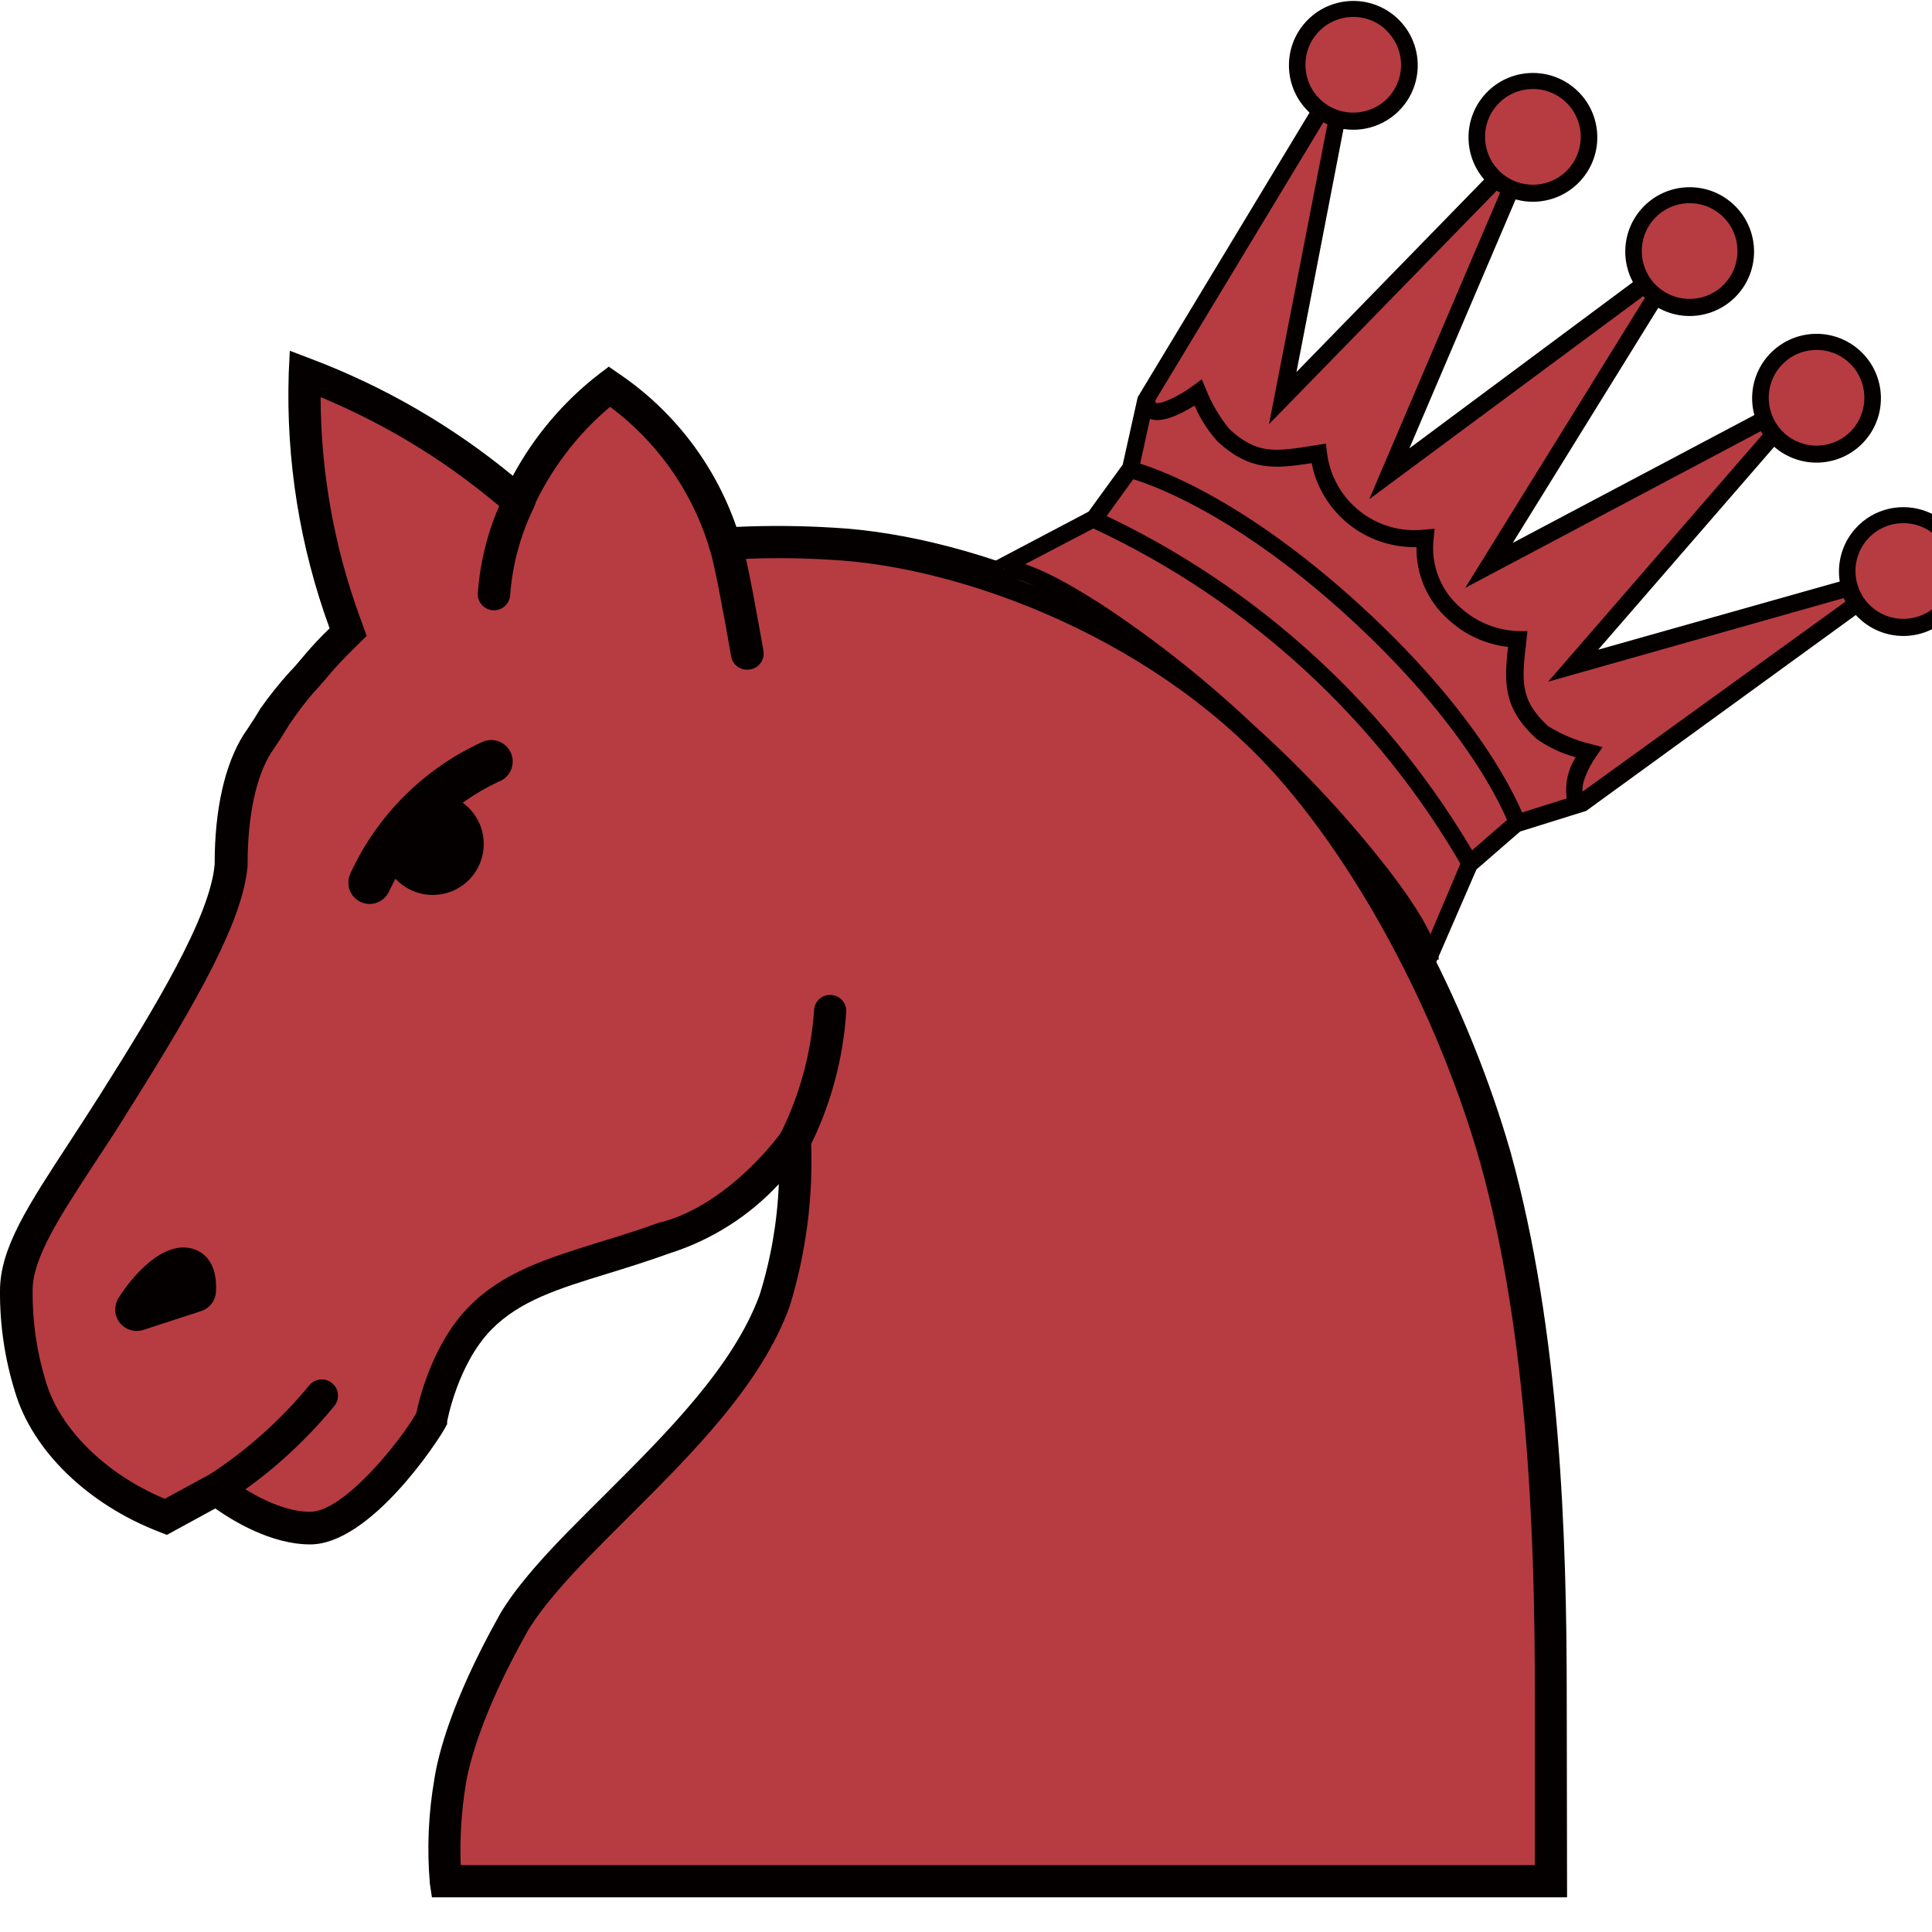
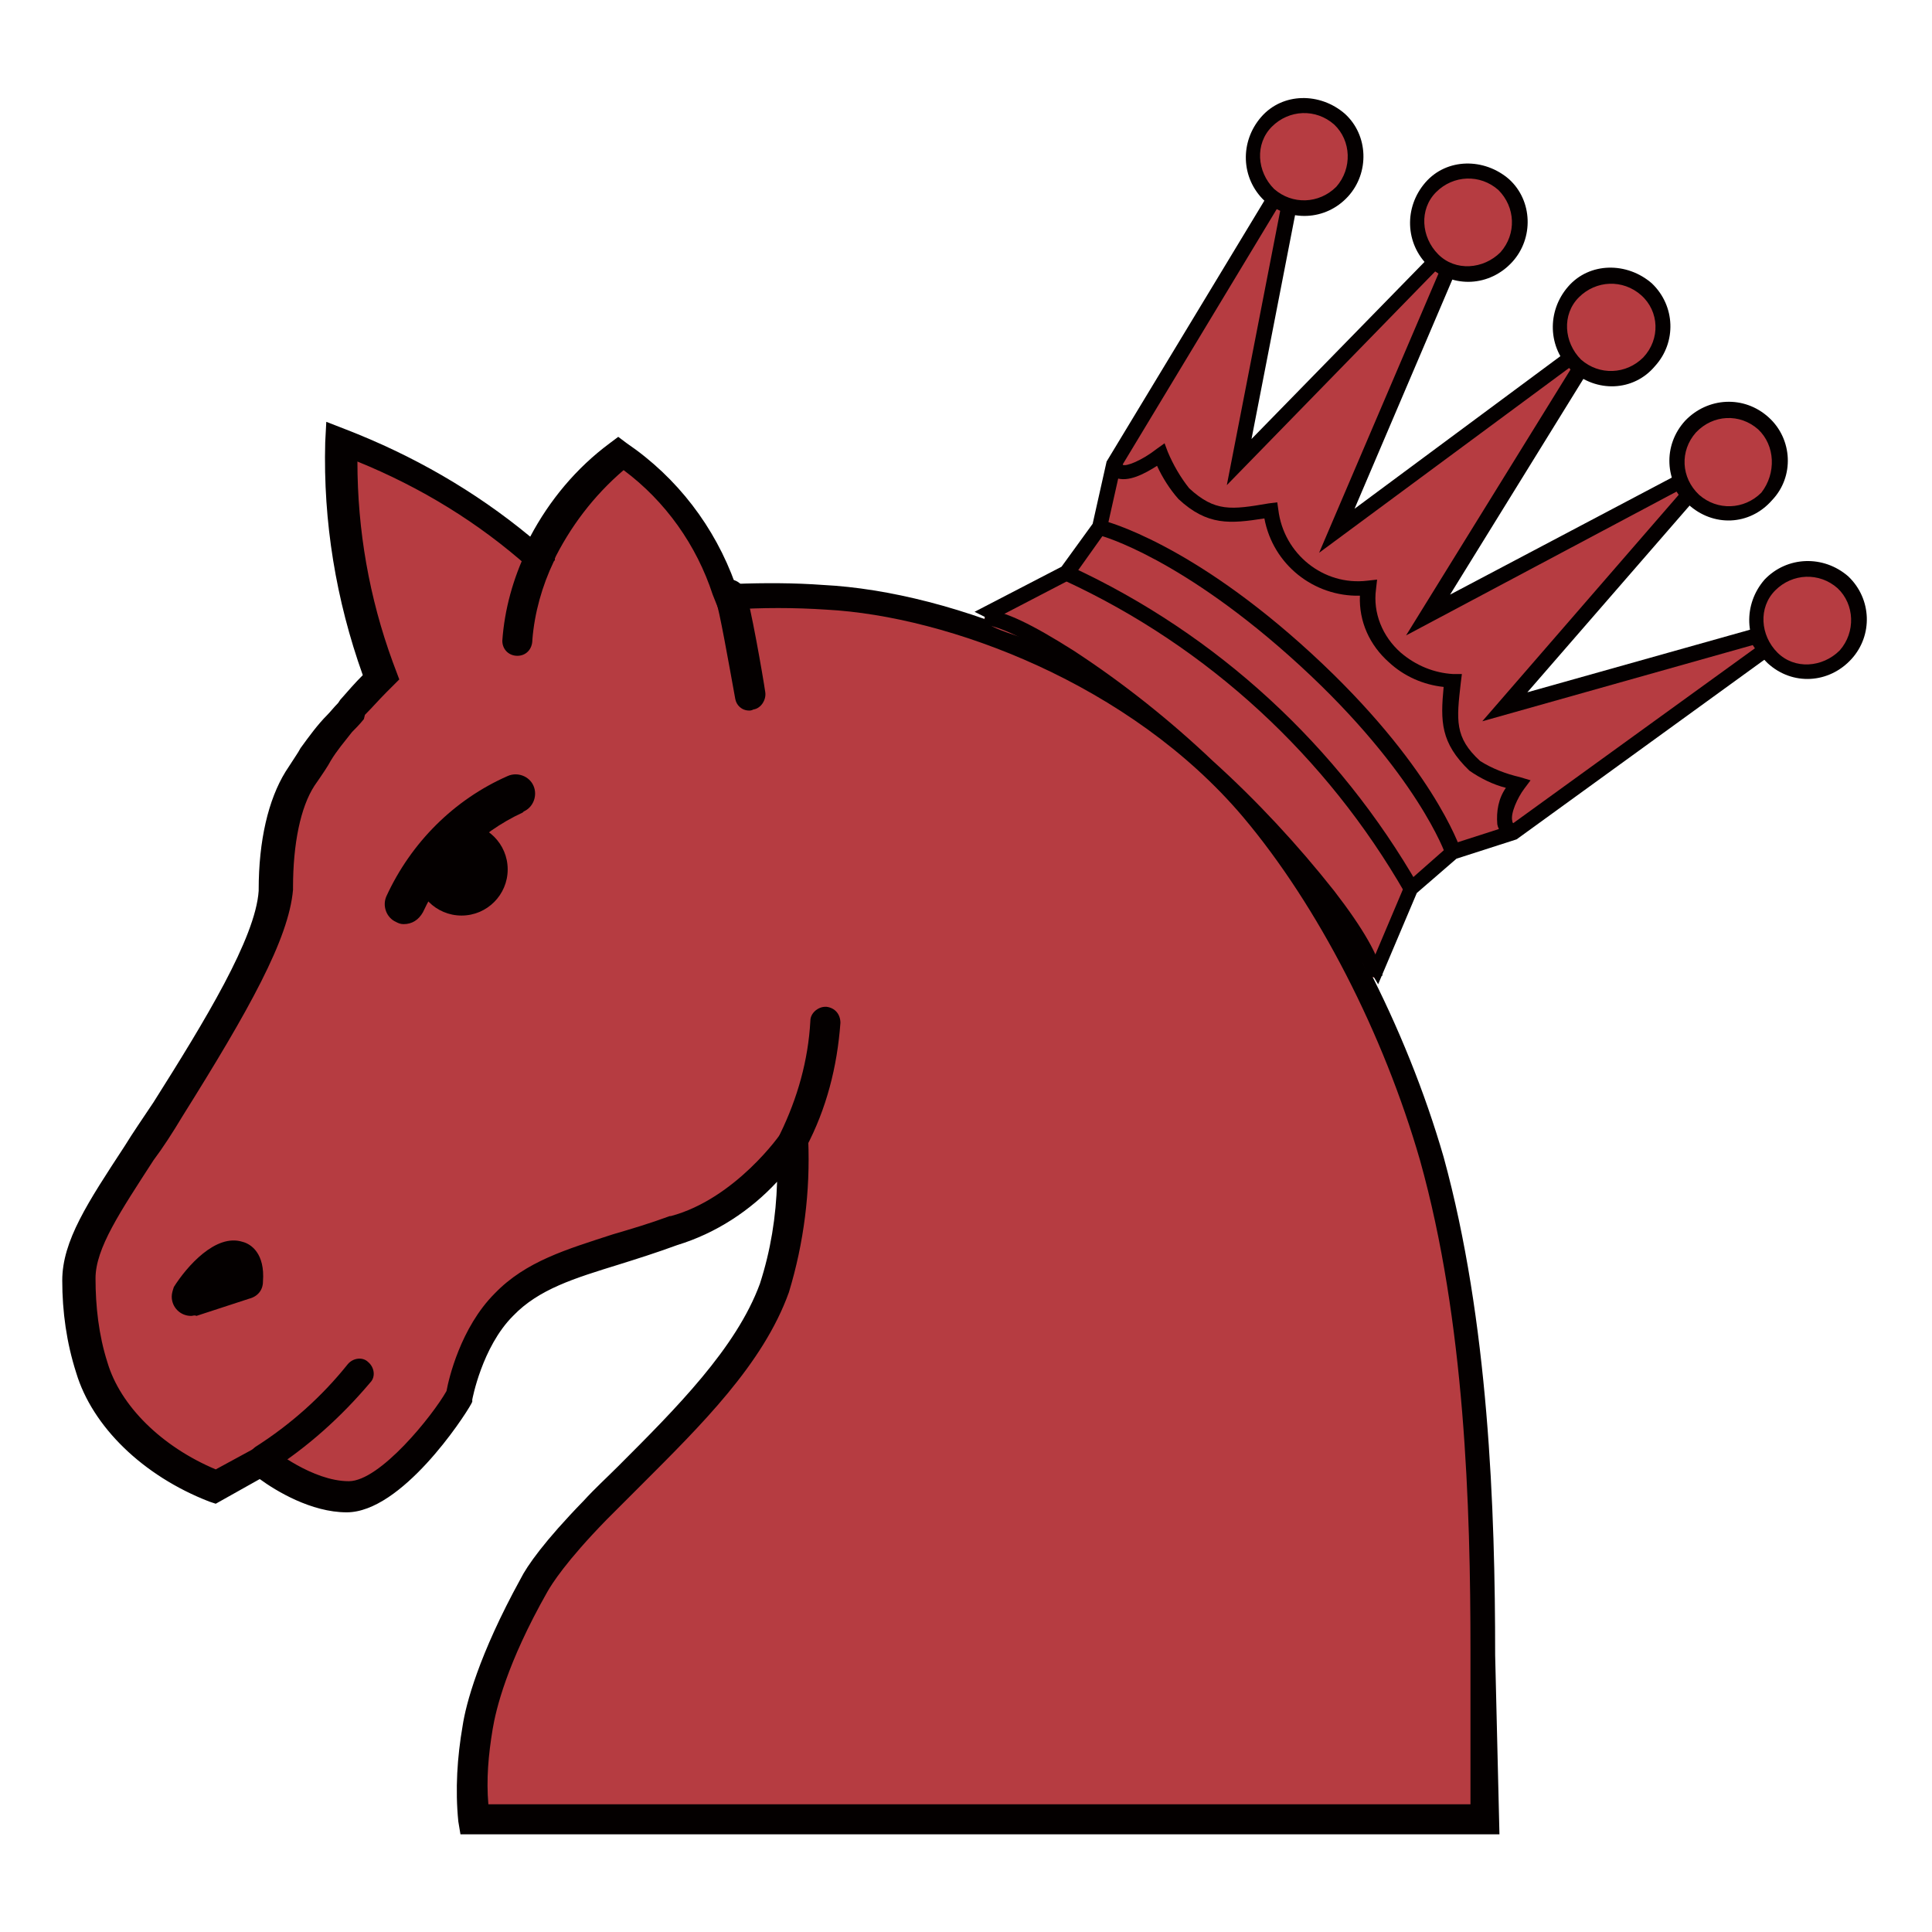
- <svg xmlns="http://www.w3.org/2000/svg" viewBox="0 0 180 180">
-   <defs>
-     <style>.cls-1{fill:#b63c41;}.cls-2{fill:#040000;}</style>
-   </defs>
-   <g id="Layer_2" data-name="Layer 2">
-     <g id="Layer_1-2" data-name="Layer 1">
-       <path class="cls-1" d="M48.27,46.7A65.77,65.77,0,0,0,28.4,34.84,61.71,61.71,0,0,0,32.1,58l.33.9-.68.67A30.64,30.64,0,0,0,29.48,62l-.28.33a13.76,13.76,0,0,1-1.13,1.27,33.11,33.11,0,0,0-2.43,3.22c-.23.39-.78,1.3-1.59,2.48-1.61,2.51-2.48,6.41-2.48,11.22v.14c-.46,5-5,12.73-11,22.23-5.08,8-9,13-9,17.37a29.18,29.18,0,0,0,1.3,9c1.56,5.3,6.67,9.85,12.61,12.13l4.71-2.58s4.41,3.63,8.71,3.63,10.18-8,11.32-10.18c0,0,1-5.75,4.53-9.36,4-4.11,9.69-4.76,17.28-7.51,7.11-1.94,12.08-9.08,12.08-9.08a44.36,44.36,0,0,1-1.89,14.93c-2.54,7-8.77,13.17-14.78,19.16-1.17,1.16-2.33,2.32-3.45,3.47-4.17,4.28-5.71,6.66-6.26,7.7-4.21,7.53-5.41,12.33-5.75,14.52a36.6,36.6,0,0,0-.4,9.23H144.47V158.1c0-14.74-.59-33.78-5.17-50.3-3.74-13-10.61-26.3-18.37-35.48-10.93-13-29.45-20.93-43.4-21.66a75.84,75.84,0,0,0-10,0c-1.07-2.78-3.1-9.37-10.79-14.65A28.34,28.34,0,0,0,48.27,46.7Z" />
-       <path class="cls-2" d="M146,176.77H40.24l-.19-1.28a37.85,37.85,0,0,1,.42-9.74c.34-2.23,1.59-7.23,5.91-15,.7-1.33,2.4-3.83,6.49-8,1.13-1.15,2.3-2.32,3.47-3.48,5.91-5.89,12-12,14.43-18.62a39.83,39.83,0,0,0,1.79-10.33,23.61,23.61,0,0,1-10.12,6.43c-2.11.76-4.1,1.38-5.86,1.92-4.56,1.4-8.15,2.51-10.8,5.21-3.15,3.22-4.11,8.51-4.12,8.56v.24l-.11.21c-.76,1.44-7.08,11-12.65,11-3.66,0-7.26-2.23-8.84-3.35L15.55,143l-.64-.25c-6.72-2.57-11.9-7.6-13.52-13.11A30.83,30.83,0,0,1,0,120.25c0-4,2.67-8,6.37-13.68.9-1.39,1.88-2.88,2.9-4.49C14.48,93.83,19.6,85.37,20,80.51v-.07c0-5,.93-9.19,2.7-12,.8-1.15,1.31-2,1.55-2.41A35.94,35.94,0,0,1,27,62.59c.35-.35.7-.76,1.11-1.25l.27-.32a32.09,32.09,0,0,1,2.33-2.48h0A63.21,63.21,0,0,1,26.9,34.79l.1-2.11,2,.76A66.72,66.72,0,0,1,47.78,44.33a29.91,29.91,0,0,1,8.07-9.51l.87-.66.89.62a28.48,28.48,0,0,1,11,14.31,84.44,84.44,0,0,1,9,.07c13,.68,32.41,7.92,44.46,22.19,7.9,9.33,14.88,22.81,18.67,36,4.63,16.7,5.23,35.87,5.23,50.71Zm-103-3H143V158.1c0-14.65-.58-33.56-5.12-49.89-3.68-12.84-10.43-25.9-18.07-34.92-11.47-13.59-30-20.48-42.33-21.13a76,76,0,0,0-9.78,0l-1.12.09-.64-1.68a25.76,25.76,0,0,0-9.1-12.67,27.15,27.15,0,0,0-7.18,9.44l-.83,1.83-1.52-1.33A63.26,63.26,0,0,0,29.87,37a60.4,60.4,0,0,0,3.64,20.45l.65,1.79-1.35,1.34c-.75.73-1.47,1.5-2.15,2.3l-.31.37c-.46.53-.86,1-1.21,1.36a31.64,31.64,0,0,0-2.21,2.93c-.27.44-.83,1.38-1.65,2.56-1.41,2.21-2.21,5.91-2.21,10.37v.21c-.46,5.07-4.46,12.25-11.23,23-1,1.63-2,3.13-2.92,4.53-3.41,5.21-5.88,9-5.88,12a27.81,27.81,0,0,0,1.23,8.5c1.3,4.43,5.61,8.65,11.08,10.93l5-2.72.79.64s4.06,3.29,7.76,3.29c3.17,0,8.48-6.69,9.89-9.2.25-1.22,1.47-6.4,4.88-9.89,3.19-3.25,7.3-4.51,12.07-6,1.83-.56,3.72-1.14,5.78-1.89h.11c6.52-1.77,11.2-8.42,11.24-8.49L75.23,102l.33,4.19a46,46,0,0,1-2,15.56c-2.66,7.28-9,13.6-15.12,19.7-1.17,1.17-2.33,2.32-3.45,3.47-4.19,4.29-5.59,6.57-6,7.35-4.11,7.36-5.27,12-5.6,14a38.71,38.71,0,0,0-.47,7.45Z" />
-       <path class="cls-2" d="M20.15,140.26a1.5,1.5,0,0,1-1.5-1.5,1.52,1.52,0,0,1,.72-1.28,41.2,41.2,0,0,0,9.45-8.42A1.51,1.51,0,0,1,31.14,131a43.81,43.81,0,0,1-10.22,9.08A1.46,1.46,0,0,1,20.15,140.26Z" />
-       <path class="cls-2" d="M74.07,107.76a1.51,1.51,0,0,1-1.31-2.24,30.39,30.39,0,0,0,3.09-11.44A1.47,1.47,0,0,1,77.4,92.7h.06a1.49,1.49,0,0,1,1.38,1.59v0A32.86,32.86,0,0,1,75.37,107,1.48,1.48,0,0,1,74.07,107.76Z" />
-       <path class="cls-2" d="M12.73,124a2,2,0,0,1-2-2,2.08,2.08,0,0,1,.27-1c1.31-2.13,4.25-5.5,7-4.64.87.27,2.29,1.16,2.12,4a2,2,0,0,1-1.38,1.79l-5.37,1.75A1.87,1.87,0,0,1,12.73,124Z" />
-       <circle class="cls-2" cx="40.32" cy="78.63" r="4.75" />
-       <path class="cls-2" d="M46,56.86h0a1.51,1.51,0,0,1-1.49-1.52A24.87,24.87,0,0,1,47,46.08a1.5,1.5,0,1,1,2.8,1.07,1.42,1.42,0,0,1-.08.18,22.32,22.32,0,0,0-2.18,8A1.52,1.52,0,0,1,46,56.86Z" />
-       <path class="cls-2" d="M69.59,62.39a1.48,1.48,0,0,1-1.47-1.24c-.63-3.64-1.65-9.13-2-9.95A1.54,1.54,0,1,1,69,50.12c.54,1.4,1.86,9,2.13,10.52a1.5,1.5,0,0,1-1.23,1.73h0A1.08,1.08,0,0,1,69.59,62.39Z" />
-       <path class="cls-2" d="M34.44,84.22a2.06,2.06,0,0,1-.81-.17,2,2,0,0,1-1-2.64,24.88,24.88,0,0,1,12.3-12.28,2,2,0,0,1,1.67,3.64l-.16.06A21.29,21.29,0,0,0,36.27,83,2,2,0,0,1,34.44,84.22Z" />
-       <path class="cls-1" d="M173.17,56.39l-25.6,18.53-6.16,1.92-4.34,3.77-3.78,8.9c-1.76-.12-1.94-7.42-5.88-10-5-3.3-6.74-7.11-11.12-11.23s-6.82-4.34-10.53-9.08c-2.87-3.71-12-4.53-12.22-6.27l8.55-4.51,3.4-4.64,1.41-6.33,16.32-27,1.53.66-5,26.18,19.87-20.39,1.4.79L129.63,44.3l23.74-17.59,1.11,1L138.9,52.83l25.59-13.55.91,1.34L146.75,62.13l25.6-7.24Z" />
-       <path class="cls-2" d="M137.56,81l4.07-3.53,6.15-1.92L174,56.5l-1.44-2.65L148.9,60.53l17.35-20-1.69-2.45-23.62,12.5,14.36-23.2-2.07-1.91L131.31,41.77,141.8,17.19l-2.56-1.46L120.79,34.66l4.67-24.15-2.74-1.2L106,37l-1.4,6.29-3.18,4.38-8.84,4.66,1.79.83,8.14-4.26L106.05,44l1.4-6.38,15.91-26.33.34.15-5.47,28.08L139.51,17.7l.29.16L127.57,46.51l25.54-18.93.16.14L136.51,54.77l27.54-14.6.19.28-20,23.06,27.53-7.79.17.33-24.91,18L140.86,76l-4.6,4-3.61,8.51h-.07l1,1.66h0Z" />
-       <circle class="cls-1" cx="126.05" cy="6.03" r="5.25" />
-       <path class="cls-2" d="M122,10.48a6,6,0,1,1,8.53-.36A6,6,0,0,1,122,10.48Zm7.1-7.73a4.46,4.46,0,1,0,.27,6.3A4.45,4.45,0,0,0,129.07,2.75Z" />
-       <circle class="cls-1" cx="157.42" cy="23.39" r="5.25" />
-       <path class="cls-2" d="M153.33,27.83a6,6,0,1,1,8.53-.35A6,6,0,0,1,153.33,27.83Zm7.11-7.72a4.46,4.46,0,1,0,.26,6.3A4.46,4.46,0,0,0,160.44,20.11Z" />
-       <circle class="cls-1" cx="142.82" cy="12.75" r="5.25" />
-       <path class="cls-2" d="M138.73,17.19a6,6,0,1,1,8.53-.36h0A6,6,0,0,1,138.73,17.19Zm7.11-7.72a4.46,4.46,0,1,0,.26,6.3A4.47,4.47,0,0,0,145.84,9.47Z" />
-       <circle class="cls-1" cx="169.24" cy="37.06" r="5.25" />
-       <path class="cls-2" d="M165.16,41.5a6,6,0,1,1,8.52-.36h0A6,6,0,0,1,165.16,41.5Zm7.1-7.73a4.46,4.46,0,1,0,.27,6.31h0A4.48,4.48,0,0,0,172.26,33.77Z" />
-       <circle class="cls-1" cx="177.33" cy="53.2" r="5.25" />
-       <path class="cls-2" d="M173.24,57.64a6,6,0,1,1,8.53-.35A6,6,0,0,1,173.24,57.64Zm7.11-7.72a4.46,4.46,0,1,0,.26,6.3A4.46,4.46,0,0,0,180.35,49.92Z" />
-       <path class="cls-2" d="M105.3,44.57l.37-1.53c.36.09,9,2.28,21.24,13.52s15.13,19.69,15.24,20l-1.49.5c0-.09-2.93-8.44-14.82-19.38S105.38,44.59,105.3,44.57Z" />
-       <path class="cls-2" d="M106.65,38.65a1.75,1.75,0,0,1-.53-1l1.55-.28a.3.3,0,0,0,0,.15c.32.21,2-.48,3.49-1.59l.81-.59.38.92a14.64,14.64,0,0,0,2.17,3.7c2.61,2.4,4.22,2.14,8.12,1.51l.89-.14.1.81a8.2,8.2,0,0,0,9.09,7.2h0l.94-.08-.09.94a7.3,7.3,0,0,0,2.51,6.42,8.39,8.39,0,0,0,5.4,2.18l.83,0-.09.84c-.45,3.8-.65,5.54,2,8a13.17,13.17,0,0,0,4,1.68l1.08.29-.63.92c-.64.91-1.42,2.54-1.2,3.32a.5.5,0,0,0,.33.36l-.64,1.44a2.11,2.11,0,0,1-1.21-1.38,5.64,5.64,0,0,1,.86-3.72,11.18,11.18,0,0,1-3.7-1.75c-3-2.79-3-5.05-2.61-8.53a9.76,9.76,0,0,1-5.53-2.52,8.8,8.8,0,0,1-3-6.78,9.73,9.73,0,0,1-9.77-7.82c-3.51.55-5.77.72-8.75-2a12.43,12.43,0,0,1-2.16-3.37c-1.15.73-3,1.71-4.21,1.23A1.53,1.53,0,0,1,106.65,38.65Z" />
-       <path class="cls-2" d="M136.37,81a77.52,77.52,0,0,0-34.58-31.8l.62-1.45a79.15,79.15,0,0,1,35.36,32.53Z" />
-       <path class="cls-2" d="M132.51,89.63c-.17-1.11-1.1-3.37-4.57-7.86a102.81,102.81,0,0,0-12.21-13.08,102.47,102.47,0,0,0-14-11.06c-4.77-3.09-7.11-3.83-8.22-3.91l.1-1.57c1.93.13,4.85,1.49,9,4.15A103.81,103.81,0,0,1,116.8,67.55a104.34,104.34,0,0,1,12.39,13.26c3,3.87,4.57,6.66,4.87,8.58Z" />
+ <svg xmlns="http://www.w3.org/2000/svg" version="1.1" id="Layer_1" x="0px" y="0px" viewBox="0 0 180 180" style="enable-background:new 0 0 180 180;" xml:space="preserve">
+   <style type="text/css">
+ 	.st0{fill:#B63C41;}
+ 	.st1{fill:#040000;}
+ </style>
+   <g id="Layer_2">
+     <g id="Layer_1-2">
+       <path class="st0" d="M50.3,51.8c-5.4-4.7-11.5-8.3-18.2-10.9c-0.2,7.2,0.9,14.4,3.4,21.2l0.3,0.8l-0.6,0.6    c-0.7,0.7-1.4,1.4-2.1,2.2l-0.3,0.3c-0.3,0.4-0.7,0.8-1,1.2c-0.8,0.9-1.5,1.9-2.2,2.9c-0.2,0.4-0.7,1.2-1.5,2.3    c-1.5,2.3-2.3,5.9-2.3,10.3v0.1c-0.4,4.6-4.6,11.7-10.1,20.3c-4.6,7.3-8.2,11.9-8.2,15.9c0,2.8,0.4,5.6,1.2,8.2    c1.4,4.9,6.1,9,11.5,11.1l4.3-2.4c0,0,4,3.3,8,3.3s9.3-7.3,10.4-9.3c0,0,0.9-5.3,4.1-8.6c3.7-3.8,8.9-4.4,15.8-6.9    c6.5-1.8,11.1-8.3,11.1-8.3c0.2,4.6-0.4,9.2-1.7,13.7c-2.3,6.4-8,12.1-13.5,17.5c-1.1,1.1-2.1,2.1-3.2,3.2c-3.8,3.9-5.2,6.1-5.7,7    c-3.9,6.9-5,11.3-5.3,13.3c-0.5,2.8-0.6,5.6-0.4,8.4h94.2v-15.8c0-13.5-0.5-30.9-4.7-46c-3.4-11.9-9.7-24.1-16.8-32.5    c-10-11.9-27-19.2-39.7-19.8c-3-0.2-6.1-0.2-9.2,0c-1-2.5-2.8-8.6-9.9-13.4C54.7,44.6,52,48,50.3,51.8z" />
+       <path class="st1" d="M139.7,170.9H42.9l-0.2-1.2c-0.3-3-0.1-6,0.4-8.9c0.3-2,1.5-6.6,5.4-13.7c0.6-1.2,2.2-3.5,5.9-7.3    c1-1.1,2.1-2.1,3.2-3.2c5.4-5.4,11-11,13.2-17c1-3.1,1.5-6.2,1.6-9.5c-2.5,2.7-5.7,4.8-9.3,5.9c-1.9,0.7-3.8,1.3-5.4,1.8    c-4.2,1.3-7.5,2.3-9.9,4.8c-2.9,2.9-3.8,7.8-3.8,7.8v0.2l-0.1,0.2c-0.7,1.3-6.5,10.1-11.6,10.1c-3.3,0-6.6-2-8.1-3.1l-4.1,2.3    l-0.6-0.2c-6.2-2.4-10.9-7-12.4-12c-0.9-2.8-1.3-5.7-1.3-8.6c0-3.7,2.4-7.3,5.8-12.5c0.8-1.3,1.7-2.6,2.7-4.1    c4.8-7.6,9.5-15.3,9.8-19.7v-0.1c0-4.6,0.9-8.4,2.5-11c0.7-1.1,1.2-1.8,1.4-2.2c0.8-1.1,1.6-2.2,2.5-3.1c0.3-0.3,0.6-0.7,1-1.1    l0.2-0.3c0.7-0.8,1.4-1.6,2.1-2.3l0,0c-2.5-7-3.7-14.3-3.5-21.7l0.1-1.9l1.8,0.7c6.2,2.4,12,5.7,17.2,10c1.8-3.4,4.3-6.4,7.4-8.7    l0.8-0.6l0.8,0.6c4.7,3.2,8.2,7.8,10.1,13.1c2.7-0.1,5.5-0.1,8.2,0.1c11.9,0.6,29.7,7.2,40.7,20.3c7.2,8.5,13.6,20.9,17.1,33    c4.2,15.3,4.8,32.8,4.8,46.4L139.7,170.9z M45.5,168.1H137v-14.3c0-13.4-0.5-30.7-4.7-45.7c-3.4-11.8-9.5-23.7-16.5-32    C105.3,63.7,88.3,57.4,77,56.8c-3-0.2-6-0.2-9,0l-1,0.1l-0.6-1.5c-1.5-4.6-4.4-8.7-8.3-11.6c-2.8,2.4-5,5.3-6.6,8.6l-0.8,1.7    l-1.4-1.2c-4.7-4.2-10.1-7.5-16-9.9c0,6.4,1.1,12.7,3.3,18.7l0.6,1.6l-1.2,1.2c-0.7,0.7-1.3,1.4-2,2.1L33.9,67    c-0.4,0.5-0.8,0.9-1.1,1.2c-0.7,0.9-1.4,1.7-2,2.7c-0.2,0.4-0.8,1.3-1.5,2.3c-1.3,2-2,5.4-2,9.5v0.2c-0.4,4.6-4.1,11.2-10.3,21.1    c-0.9,1.5-1.8,2.9-2.7,4.1c-3.1,4.8-5.4,8.2-5.4,11c0,2.6,0.3,5.3,1.1,7.8c1.2,4.1,5.1,7.9,10.1,10l4.6-2.5l0.7,0.6    c0,0,3.7,3,7.1,3c2.9,0,7.8-6.1,9.1-8.4c0.2-1.1,1.3-5.9,4.5-9.1c2.9-3,6.7-4.1,11-5.5c1.7-0.5,3.4-1,5.3-1.7h0.1    c6-1.6,10.3-7.7,10.3-7.8l2.2-3.1l0.3,3.8c0.2,4.8-0.4,9.6-1.8,14.2c-2.4,6.7-8.2,12.4-13.8,18c-1.1,1.1-2.1,2.1-3.2,3.2    c-3.8,3.9-5.1,6-5.5,6.7c-3.8,6.7-4.8,11-5.1,12.8C45.5,163.5,45.3,165.8,45.5,168.1L45.5,168.1z" />
+       <path class="st1" d="M24.5,137.4c-0.8,0-1.4-0.6-1.4-1.4c0-0.5,0.3-0.9,0.7-1.2c3.3-2.1,6.2-4.7,8.6-7.7c0.5-0.6,1.4-0.7,1.9-0.2    c0.6,0.5,0.7,1.4,0.2,1.9l0,0c-2.7,3.2-5.8,6-9.4,8.3C25,137.4,24.8,137.5,24.5,137.4z" />
+       <path class="st1" d="M73.9,107.7c-0.8,0-1.4-0.6-1.4-1.4c0-0.2,0.1-0.5,0.2-0.7c1.6-3.3,2.6-6.8,2.8-10.5c0-0.7,0.7-1.3,1.4-1.3    H77c0.8,0.1,1.3,0.7,1.3,1.5l0,0c-0.3,4.1-1.3,8-3.2,11.6C74.8,107.4,74.4,107.7,73.9,107.7z" />
+       <path class="st1" d="M17.8,122.6c-1,0-1.8-0.8-1.8-1.8c0-0.3,0.1-0.6,0.2-0.9c1.2-1.9,3.9-5,6.4-4.2c0.8,0.2,2.1,1.1,1.9,3.7    c0,0.8-0.5,1.4-1.3,1.6l-4.9,1.6C18.1,122.5,18,122.6,17.8,122.6z" />
+       <circle class="st1" cx="43" cy="81" r="4.3" />
+       <path class="st1" d="M48.2,61.1L48.2,61.1c-0.8,0-1.4-0.6-1.4-1.4c0.2-2.9,1-5.8,2.3-8.5c0.2-0.7,1-1.1,1.7-0.9    c0.7,0.2,1.1,1,0.9,1.7c0,0,0,0.1,0,0.1c0,0.1,0,0.1-0.1,0.2c-1.1,2.3-1.8,4.8-2,7.3C49.6,60.5,49,61.1,48.2,61.1    C48.2,61.1,48.2,61.1,48.2,61.1z" />
+       <path class="st1" d="M69.8,66.2c-0.7,0-1.2-0.5-1.3-1.1c-0.6-3.3-1.5-8.4-1.8-9.1c-0.3-0.7,0-1.5,0.7-1.9c0.7-0.3,1.5,0,1.9,0.7    c0,0,0,0.1,0.1,0.1c0.5,1.3,1.7,8.2,1.9,9.6c0.1,0.7-0.4,1.5-1.1,1.6c0,0,0,0,0,0l0,0C70,66.2,69.9,66.2,69.8,66.2z" />
+       <path class="st1" d="M37.6,86.1c-0.3,0-0.5-0.1-0.7-0.2c-0.9-0.4-1.3-1.5-0.9-2.4c2.3-5,6.3-9,11.3-11.2c0.9-0.4,2,0,2.4,0.9    s0,2-0.9,2.4l-0.1,0.1c-4.1,1.9-7.4,5.2-9.3,9.3C39,85.7,38.4,86.1,37.6,86.1z" />
+       <path class="st0" d="M164.6,60.7l-23.4,17l-5.6,1.8l-4,3.5l-3.5,8.1c-1.6-0.1-1.8-6.8-5.4-9.2c-4.6-3-6.2-6.5-10.2-10.3    c-4-3.8-6.2-4-9.6-8.3c-2.6-3.4-11-4.1-11.2-5.7l7.8-4.1l3.1-4.2l1.3-5.8l14.9-24.7l1.4,0.6l-4.6,24l18.2-18.7l1.3,0.7l-10.4,24.4    l21.7-16.1l1,0.9l-14.3,23L156.7,45l0.8,1.2l-17.1,19.7l23.4-6.6L164.6,60.7z" />
+       <path class="st1" d="M132,83.2l3.7-3.2l5.6-1.8l24-17.4l-1.3-2.4l-21.7,6.1l15.9-18.3l-1.5-2.2l-21.6,11.4l13.1-21.2l-1.9-1.7    l-20.1,14.9l9.6-22.5l-2.3-1.3l-16.9,17.3l4.3-22.1l-2.5-1.1l-15.3,25.3l-1.3,5.8l-2.9,4L90.8,57l1.6,0.8l7.5-3.9l3.2-4.5l1.3-5.8    L119,19.4l0.3,0.1l-5,25.7l19.5-20l0.3,0.1l-11.2,26.2l23.4-17.3l0.1,0.1L131,59.2l25.2-13.4l0.2,0.3l-18.3,21.1l25.2-7.1l0.2,0.3    l-22.8,16.5l-5.6,1.8l-4.2,3.7l-3.3,7.8h-0.1l0.9,1.5l0,0L132,83.2z" />
+       <circle class="st0" cx="121.5" cy="14.6" r="4.8" />
+       <path class="st1" d="M117.8,18.7c-2.2-2.1-2.3-5.5-0.3-7.8s5.5-2.3,7.8-0.3c2.2,2,2.3,5.5,0.3,7.7    C123.5,20.6,120.1,20.7,117.8,18.7C117.8,18.7,117.8,18.7,117.8,18.7z M124.3,11.6c-1.7-1.5-4.2-1.4-5.8,0.2s-1.4,4.2,0.2,5.8    c1.7,1.5,4.2,1.4,5.8-0.2c0,0,0,0,0,0C126,15.7,125.9,13.1,124.3,11.6C124.2,11.6,124.2,11.6,124.3,11.6L124.3,11.6z" />
+       <circle class="st0" cx="150.2" cy="30.5" r="4.8" />
+       <path class="st1" d="M146.4,34.5c-2.2-2.1-2.3-5.5-0.3-7.8s5.5-2.3,7.8-0.3c2.2,2.1,2.3,5.5,0.3,7.7    C152.2,36.5,148.7,36.6,146.4,34.5C146.5,34.6,146.5,34.6,146.4,34.5z M152.9,27.5c-1.7-1.5-4.2-1.4-5.8,0.2s-1.4,4.2,0.2,5.8    c1.7,1.5,4.2,1.4,5.8-0.2c0,0,0,0,0,0C154.7,31.6,154.6,29,152.9,27.5z" />
+       <circle class="st0" cx="136.8" cy="20.7" r="4.8" />
+       <path class="st1" d="M133.1,24.8c-2.2-2.1-2.3-5.5-0.3-7.8s5.5-2.3,7.8-0.3c2.2,2,2.3,5.5,0.3,7.7l0,0    C138.8,26.7,135.4,26.9,133.1,24.8C133.1,24.8,133.1,24.8,133.1,24.8z M139.6,17.7c-1.7-1.5-4.2-1.4-5.8,0.2s-1.4,4.2,0.2,5.8    s4.2,1.4,5.8-0.2c0,0,0,0,0,0C141.3,21.8,141.2,19.3,139.6,17.7z" />
+       <circle class="st0" cx="161" cy="43" r="4.8" />
+       <path class="st1" d="M157.3,47c-2.2-2.1-2.4-5.5-0.3-7.8c2.1-2.2,5.5-2.4,7.8-0.3c2.2,2,2.4,5.5,0.3,7.7l0,0    C163,49,159.6,49.1,157.3,47C157.3,47.1,157.3,47.1,157.3,47z M163.8,40c-1.7-1.5-4.2-1.4-5.8,0.3c-1.5,1.7-1.4,4.2,0.3,5.8    c1.7,1.5,4.2,1.4,5.8-0.2l0,0C165.5,44.1,165.4,41.5,163.8,40L163.8,40z" />
+       <circle class="st0" cx="168.4" cy="57.8" r="4.8" />
+       <path class="st1" d="M164.7,61.8c-2.2-2.1-2.3-5.5-0.3-7.8c2.1-2.2,5.5-2.3,7.8-0.3c2.2,2.1,2.3,5.5,0.3,7.7    C170.4,63.7,167,63.9,164.7,61.8C164.7,61.9,164.7,61.8,164.7,61.8z M171.2,54.8c-1.7-1.5-4.2-1.4-5.8,0.2s-1.4,4.2,0.2,5.8    s4.2,1.4,5.8-0.2c0,0,0,0,0,0C172.9,58.9,172.8,56.3,171.2,54.8z" />
+       <path class="st1" d="M102.5,49.9l0.3-1.4c0.3,0.1,8.2,2.1,19.4,12.4s13.8,18,13.9,18.3l-1.4,0.5c0-0.1-2.7-7.7-13.6-17.7    S102.6,49.9,102.5,49.9z" />
+       <path class="st1" d="M103.7,44.4c-0.3-0.2-0.4-0.6-0.5-0.9l1.4-0.3c0,0,0,0.1,0,0.1c0.3,0.2,1.8-0.4,3.2-1.5l0.7-0.5l0.3,0.8    c0.5,1.2,1.2,2.4,2,3.4c2.4,2.2,3.9,2,7.4,1.4l0.8-0.1l0.1,0.7c0.5,4.1,4.2,7.1,8.3,6.6l0,0l0.9-0.1l-0.1,0.9    c-0.3,2.2,0.6,4.4,2.3,5.9c1.4,1.2,3.1,1.9,4.9,2h0.8l-0.1,0.8c-0.4,3.5-0.6,5.1,1.8,7.3c1.1,0.7,2.4,1.2,3.7,1.5l1,0.3l-0.6,0.8    c-0.6,0.8-1.3,2.3-1.1,3c0,0.2,0.2,0.3,0.3,0.3l-0.6,1.3c-0.5-0.2-1-0.7-1.1-1.3c-0.1-1.2,0.1-2.4,0.8-3.4    c-1.2-0.3-2.4-0.9-3.4-1.6c-2.7-2.6-2.7-4.6-2.4-7.8c-1.9-0.2-3.7-1-5.1-2.3c-1.8-1.6-2.8-3.8-2.7-6.2c-4.3,0.1-8.1-2.9-8.9-7.2    c-3.2,0.5-5.3,0.7-8-1.8c-0.8-0.9-1.5-2-2-3.1c-1.1,0.7-2.7,1.6-3.9,1.1C104,44.7,103.8,44.6,103.7,44.4z" />
+       <path class="st1" d="M130.9,83.2c-7.3-12.7-18.3-22.9-31.7-29.1l0.6-1.3c13.6,6.3,24.9,16.7,32.4,29.8L130.9,83.2z" />
+       <path class="st1" d="M127.4,91.1c-0.2-1-1-3.1-4.2-7.2c-3.4-4.3-7.1-8.3-11.2-12c-4-3.7-8.3-7.1-12.8-10.1    c-4.4-2.8-6.5-3.5-7.5-3.6l0.1-1.4c1.8,0.1,4.4,1.4,8.2,3.8c4.6,3,9,6.5,13,10.3c4.1,3.7,7.9,7.8,11.3,12.1    c2.7,3.5,4.2,6.1,4.5,7.9L127.4,91.1z" />
    </g>
  </g>
</svg>
